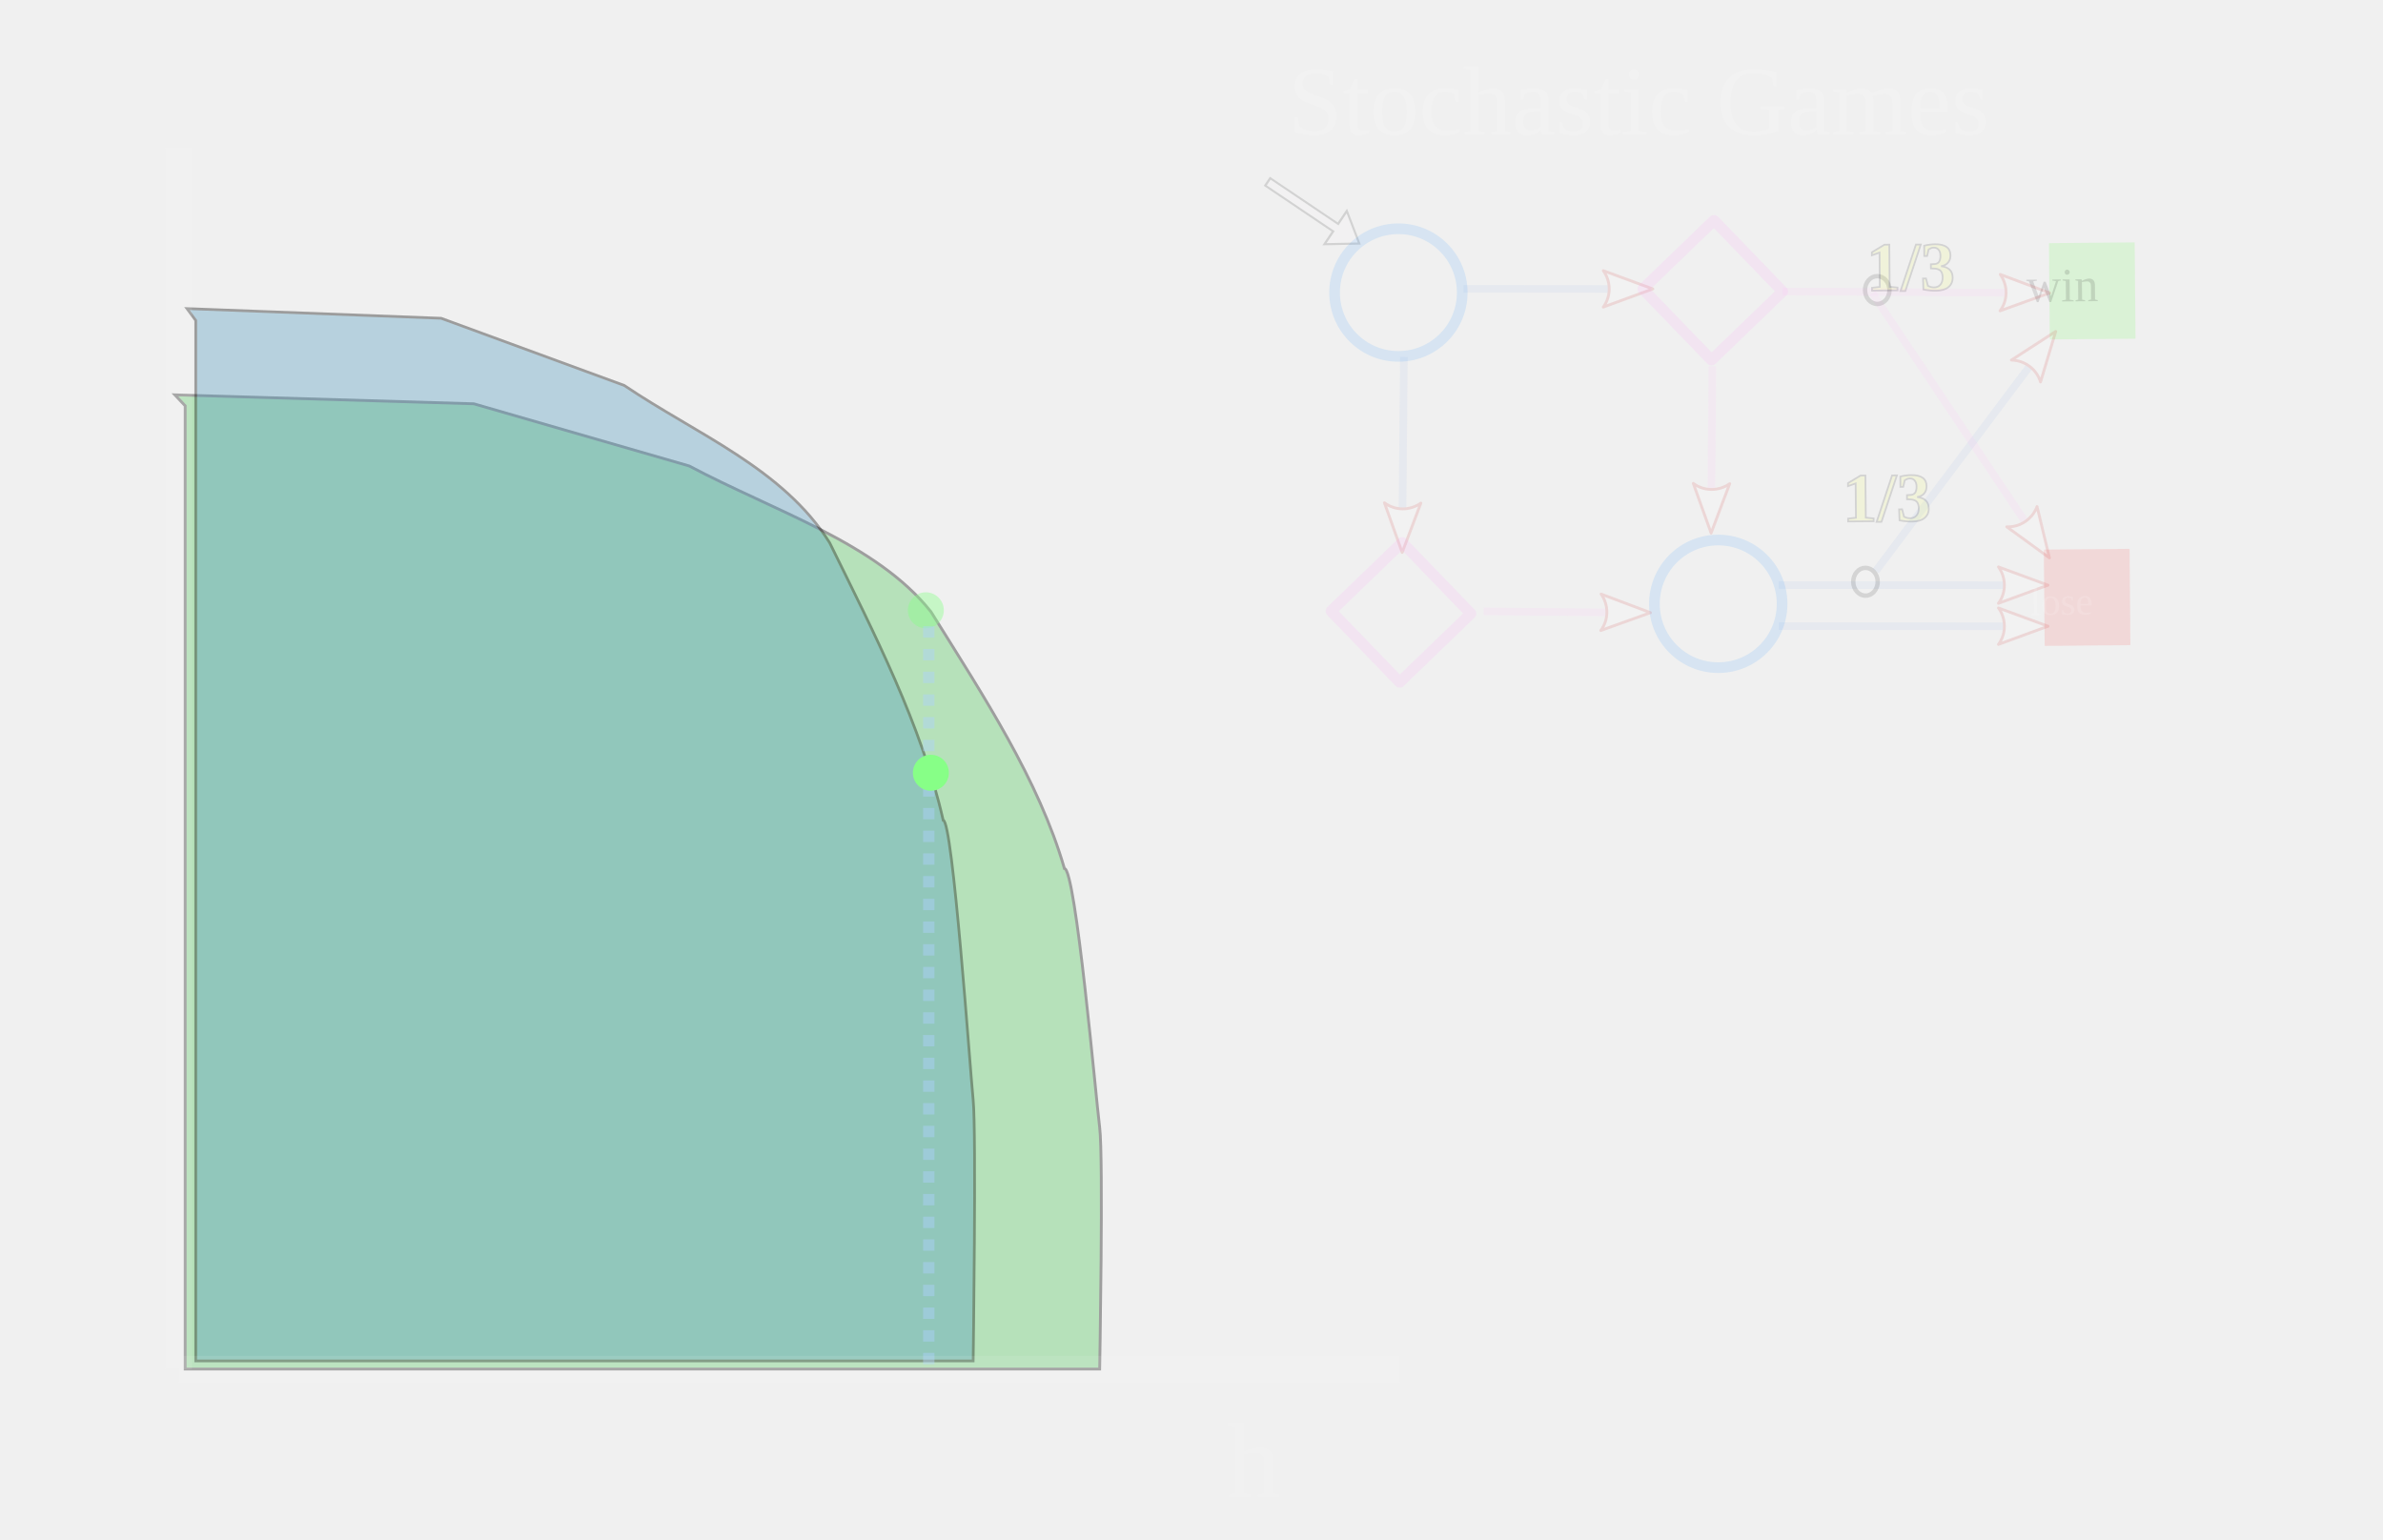
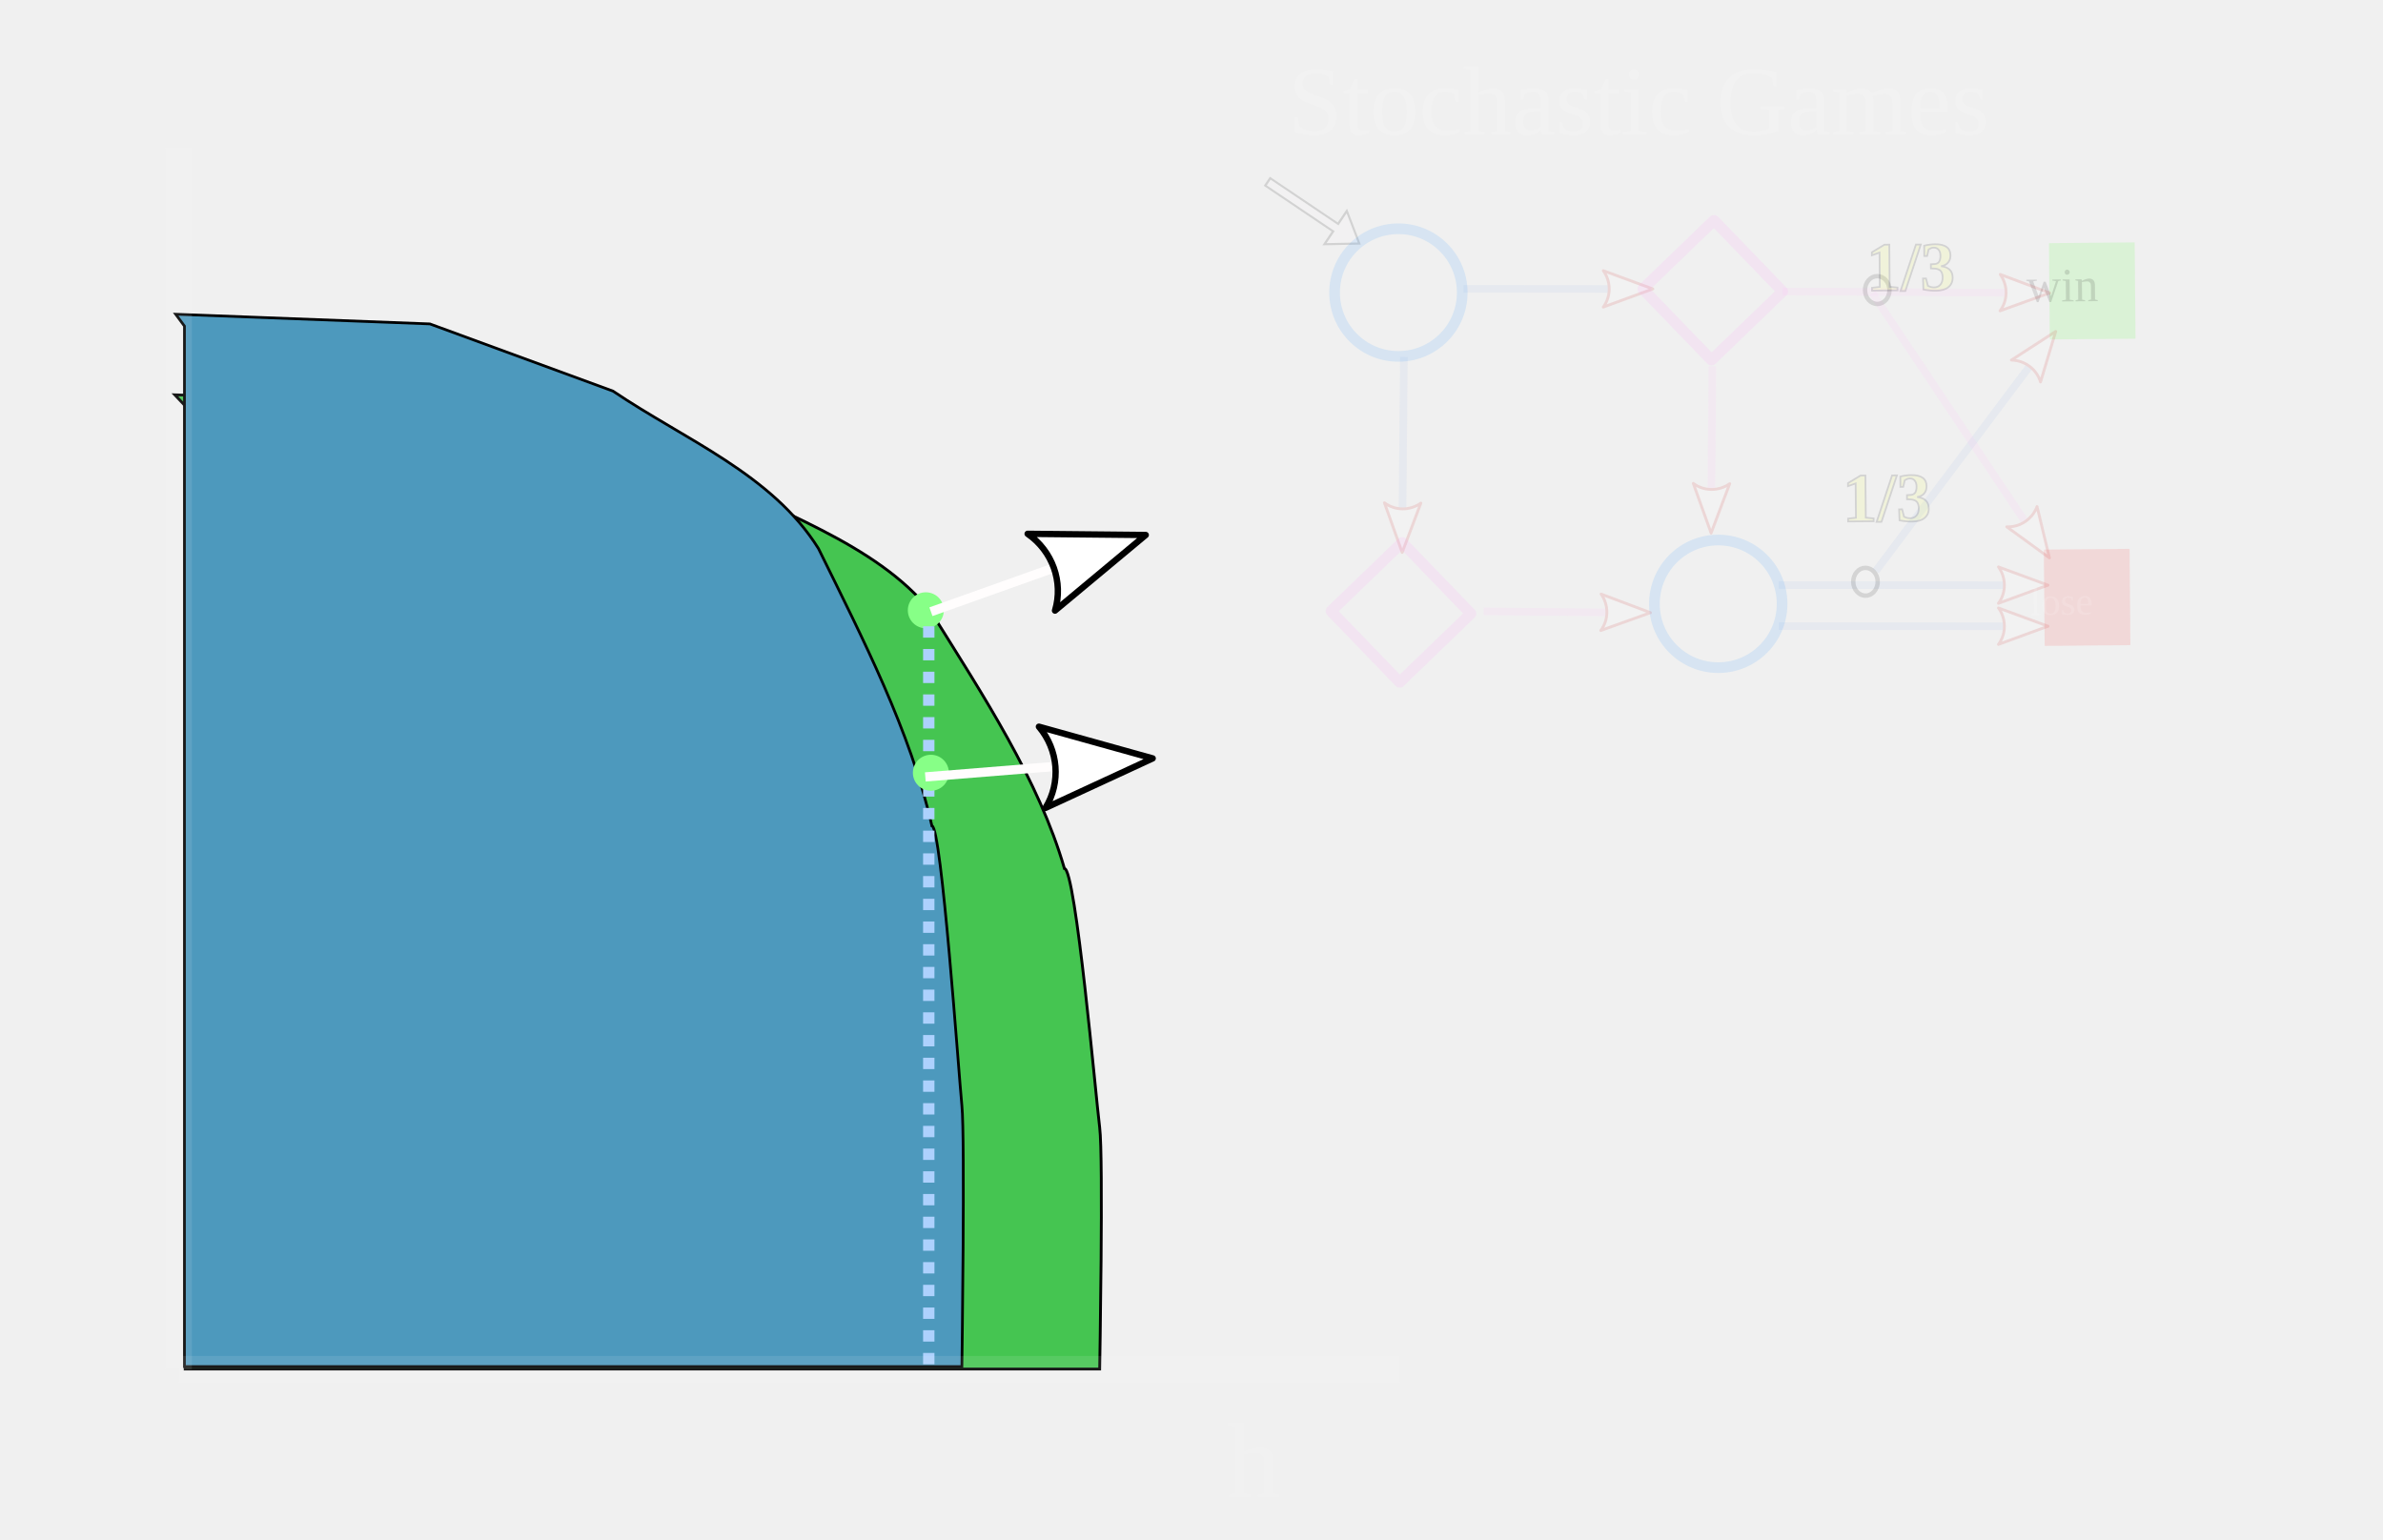
<svg xmlns="http://www.w3.org/2000/svg" width="844.607" height="545.63" viewBox="0 0 223.469 144.365" version="1.1" id="svg211">
  <defs id="defs208">
    <marker style="overflow:visible;" id="Arrow2Lend" refX="0.0" refY="0.0" orient="auto">
      <path transform="scale(1.1) rotate(180) translate(1,0)" d="M 8.719,4.034 L -2.207,0.016 L 8.719,-4.002 C 6.973,-1.63 6.983,1.616 8.719,4.034 z " style="fill-rule:evenodd;fill:context-stroke;stroke-width:0.625;stroke-linejoin:round;" id="path42699" />
    </marker>
    <marker style="overflow:visible" id="marker62969" refX="0.0" refY="0.0" orient="auto">
      <path transform="scale(0.8) translate(-6,0)" style="fill-rule:evenodd;fill:context-fill;stroke:context-stroke;stroke-width:1.0pt" d="M 5.77,0.0 L -2.88,5.0 L -2.88,-5.0 L 5.77,0.0 z " id="path62967" />
    </marker>
    <marker style="overflow:visible" id="marker62959" refX="0.0" refY="0.0" orient="auto">
      <path transform="scale(0.8) translate(12.5,0)" style="fill-rule:evenodd;fill:context-stroke;stroke:context-stroke;stroke-width:1.0pt" d="M 0.0,0.0 L 5.0,-5.0 L -12.5,0.0 L 5.0,5.0 L 0.0,0.0 z " id="path17092" />
    </marker>
    <marker style="overflow:visible" id="TriangleOutL" refX="0" refY="0" orient="auto">
      <path transform="scale(0.8)" style="fill:context-stroke;fill-rule:evenodd;stroke:context-stroke;stroke-width:1pt" d="M 5.77,0 -2.88,5 V -5 Z" id="path17234" />
    </marker>
    <marker style="overflow:visible" id="EmptyTriangleOutL" refX="0" refY="0" orient="auto">
      <path transform="matrix(0.8,0,0,0.8,-4.8,0)" style="fill:context-fill;fill-rule:evenodd;stroke:context-stroke;stroke-width:1pt" d="M 5.77,0 -2.88,5 V -5 Z" id="path17252" />
    </marker>
    <marker orient="auto" refY="0" refX="0" id="Arrow1Send" style="overflow:visible">
      <path id="path1590" d="M 0,0 5,-5 -12.5,0 5,5 Z" style="fill:#484d49;fill-opacity:0.457;fill-rule:evenodd;stroke:#484d49;stroke-width:1pt;stroke-opacity:0.457" transform="matrix(-0.2,0,0,-0.2,-1.2,0)" />
    </marker>
    <marker orient="auto" refY="0" refX="0" id="Arrow1Mend" style="overflow:visible">
      <path id="path1584" d="M 0,0 5,-5 -12.5,0 5,5 Z" style="fill:#000000;fill-opacity:1;fill-rule:evenodd;stroke:#000000;stroke-width:1pt;stroke-opacity:1" transform="matrix(-0.4,0,0,-0.4,-4,0)" />
    </marker>
    <marker orient="auto" refY="0" refX="0" id="Arrow1Lstart" style="overflow:visible">
      <path id="path1575" d="M 0,0 5,-5 -12.5,0 5,5 Z" style="fill:#000000;fill-opacity:1;fill-rule:evenodd;stroke:#000000;stroke-width:1pt;stroke-opacity:1" transform="matrix(0.8,0,0,0.8,10,0)" />
    </marker>
    <style type="text/css" id="current-color-scheme">
      .ColorScheme-Text {
        color:#4d4d4d;
      }
      </style>
    <marker style="overflow:visible" id="TriangleOutL-7" refX="0" refY="0" orient="auto">
      <path transform="scale(0.8)" style="fill:context-stroke;fill-rule:evenodd;stroke:context-stroke;stroke-width:1pt" d="M 5.77,0 -2.88,5 V -5 Z" id="path17234-6" />
    </marker>
    <marker style="overflow:visible" id="TriangleOutL-6" refX="0" refY="0" orient="auto">
      <path transform="scale(0.8)" style="fill:context-stroke;fill-rule:evenodd;stroke:context-stroke;stroke-width:1pt" d="M 5.77,0 -2.88,5 V -5 Z" id="path17234-2" />
    </marker>
    <marker style="overflow:visible" refX="0" refY="0" orient="auto" id="marker1553495298216058387">
      <path transform="scale(-0.6)" d="M 8.719,4.034 -2.207,0.016 8.719,-4.002 c -1.745,2.372 -1.735,5.617 -6e-7,8.035 z" style="fill:#ffffff;fill-opacity:1;fill-rule:evenodd;stroke:#cd2222;stroke-width:0.625;stroke-linejoin:round;stroke-opacity:1" id="path4726" />
    </marker>
    <marker style="overflow:visible" refX="0" refY="0" orient="auto" id="marker1553417629703916899">
      <path transform="scale(-0.6)" d="M 8.719,4.034 -2.207,0.016 8.719,-4.002 c -1.745,2.372 -1.735,5.617 -6e-7,8.035 z" style="fill:#ffffff;fill-opacity:1;fill-rule:evenodd;stroke:#cd2222;stroke-width:0.625;stroke-linejoin:round;stroke-opacity:1" id="path4732" />
    </marker>
    <marker style="overflow:visible" refX="0" refY="0" orient="auto" id="marker1553417629703916899-7">
      <path transform="scale(-0.6)" d="M 8.719,4.034 -2.207,0.016 8.719,-4.002 c -1.745,2.372 -1.735,5.617 -6e-7,8.035 z" style="fill:#ffffff;fill-opacity:1;fill-rule:evenodd;stroke:#cd2222;stroke-width:0.625;stroke-linejoin:round;stroke-opacity:1" id="path4732-2" />
    </marker>
    <marker style="overflow:visible" refX="0" refY="0" orient="auto" id="marker15539562149766756378">
      <path transform="scale(-0.6)" d="M 8.719,4.034 -2.207,0.016 8.719,-4.002 c -1.745,2.372 -1.735,5.617 -6e-7,8.035 z" style="fill:#ffffff;fill-opacity:1;fill-rule:evenodd;stroke:#cd2222;stroke-width:0.625;stroke-linejoin:round;stroke-opacity:1" id="path4735" />
    </marker>
    <marker style="overflow:visible" refX="0" refY="0" orient="auto" id="marker1553506919828493227">
      <path transform="scale(-0.6)" d="M 8.719,4.034 -2.207,0.016 8.719,-4.002 c -1.745,2.372 -1.735,5.617 -6e-7,8.035 z" style="fill:#ffffff;fill-opacity:1;fill-rule:evenodd;stroke:#cd2222;stroke-width:0.625;stroke-linejoin:round;stroke-opacity:1" id="path4723" />
    </marker>
    <marker style="overflow:visible" refX="0" refY="0" orient="auto" id="marker1553506919828493227-4">
      <path transform="scale(-0.6)" d="M 8.719,4.034 -2.207,0.016 8.719,-4.002 c -1.745,2.372 -1.735,5.617 -6e-7,8.035 z" style="fill:#ffffff;fill-opacity:1;fill-rule:evenodd;stroke:#cd2222;stroke-width:0.625;stroke-linejoin:round;stroke-opacity:1" id="path4723-3" />
    </marker>
    <marker style="overflow:visible" refX="0" refY="0" orient="auto" id="marker1553506919828493227-4-6">
      <path transform="scale(-0.6)" d="M 8.719,4.034 -2.207,0.016 8.719,-4.002 c -1.745,2.372 -1.735,5.617 -6e-7,8.035 z" style="fill:#ffffff;fill-opacity:1;fill-rule:evenodd;stroke:#cd2222;stroke-width:0.625;stroke-linejoin:round;stroke-opacity:1" id="path4723-3-4" />
    </marker>
    <marker style="overflow:visible" refX="0" refY="0" orient="auto" id="marker1553352461937877444">
      <path transform="scale(-0.6)" d="M 8.719,4.034 -2.207,0.016 8.719,-4.002 c -1.745,2.372 -1.735,5.617 -6e-7,8.035 z" style="fill:#ffffff;fill-opacity:1;fill-rule:evenodd;stroke:#cd2222;stroke-width:0.625;stroke-linejoin:round;stroke-opacity:1" id="path4720" />
    </marker>
    <marker style="overflow:visible" refX="0" refY="0" orient="auto" id="marker15531871865674093383">
      <path transform="scale(-0.6)" d="M 8.719,4.034 -2.207,0.016 8.719,-4.002 c -1.745,2.372 -1.735,5.617 -6e-7,8.035 z" style="fill:#ffffff;fill-opacity:1;fill-rule:evenodd;stroke:#cd2222;stroke-width:0.625;stroke-linejoin:round;stroke-opacity:1" id="path4729" />
    </marker>
    <marker style="overflow:visible" refX="0" refY="0" orient="auto" id="marker1553506919828493227-0">
      <path transform="scale(-0.6)" d="M 8.719,4.034 -2.207,0.016 8.719,-4.002 c -1.745,2.372 -1.735,5.617 -6e-7,8.035 z" style="fill:#ffffff;fill-opacity:1;fill-rule:evenodd;stroke:#cd2222;stroke-width:0.625;stroke-linejoin:round;stroke-opacity:1" id="path4723-9" />
    </marker>
    <marker style="overflow:visible" refX="0" refY="0" orient="auto" id="marker1553506919828493227-0-6">
      <path transform="scale(-0.6)" d="M 8.719,4.034 -2.207,0.016 8.719,-4.002 c -1.745,2.372 -1.735,5.617 -6e-7,8.035 z" style="fill:#ffffff;fill-opacity:1;fill-rule:evenodd;stroke:#cd2222;stroke-width:0.625;stroke-linejoin:round;stroke-opacity:1" id="path4723-9-0" />
    </marker>
    <marker style="overflow:visible" refX="0" refY="0" orient="auto" id="marker1553506919828493227-0-6-2">
      <path transform="scale(-0.6)" d="M 8.719,4.034 -2.207,0.016 8.719,-4.002 c -1.745,2.372 -1.735,5.617 -6e-7,8.035 z" style="fill:#ffffff;fill-opacity:1;fill-rule:evenodd;stroke:#cd2222;stroke-width:0.625;stroke-linejoin:round;stroke-opacity:1" id="path4723-9-0-6" />
    </marker>
    <marker style="overflow:visible" refX="0" refY="0" orient="auto" id="marker1553506919828493227-0-6-2-2">
      <path transform="scale(-0.6)" d="M 8.719,4.034 -2.207,0.016 8.719,-4.002 c -1.745,2.372 -1.735,5.617 -6e-7,8.035 z" style="fill:#ffffff;fill-opacity:1;fill-rule:evenodd;stroke:#cd2222;stroke-width:0.625;stroke-linejoin:round;stroke-opacity:1" id="path4723-9-0-6-0" />
    </marker>
    <marker style="overflow:visible" refX="0" refY="0" orient="auto" id="marker1553506919828493227-0-6-2-3">
      <path transform="scale(-0.6)" d="M 8.719,4.034 -2.207,0.016 8.719,-4.002 c -1.745,2.372 -1.735,5.617 -6e-7,8.035 z" style="fill:#ffffff;fill-opacity:1;fill-rule:evenodd;stroke:#cd2222;stroke-width:0.625;stroke-linejoin:round;stroke-opacity:1" id="path4723-9-0-6-7" />
    </marker>
    <marker style="overflow:visible" refX="0" refY="0" orient="auto" id="marker1553506919828493227-0-6-2-9">
      <path transform="scale(-0.6)" d="M 8.719,4.034 -2.207,0.016 8.719,-4.002 c -1.745,2.372 -1.735,5.617 -6e-7,8.035 z" style="fill:#ffffff;fill-opacity:1;fill-rule:evenodd;stroke:#cd2222;stroke-width:0.625;stroke-linejoin:round;stroke-opacity:1" id="path4723-9-0-6-2" />
    </marker>
    <marker style="overflow:visible" refX="0" refY="0" orient="auto" id="marker1553506919828493227-0-6-2-9-9">
      <path transform="scale(-0.6)" d="M 8.719,4.034 -2.207,0.016 8.719,-4.002 c -1.745,2.372 -1.735,5.617 -6e-7,8.035 z" style="fill:#ffffff;fill-opacity:1;fill-rule:evenodd;stroke:#cd2222;stroke-width:0.625;stroke-linejoin:round;stroke-opacity:1" id="path4723-9-0-6-2-7" />
    </marker>
    <marker style="overflow:visible" refX="0" refY="0" orient="auto" id="marker1553506919828493227-0-6-2-9-6">
      <path transform="scale(-0.6)" d="M 8.719,4.034 -2.207,0.016 8.719,-4.002 c -1.745,2.372 -1.735,5.617 -6e-7,8.035 z" style="fill:#ffffff;fill-opacity:1;fill-rule:evenodd;stroke:#cd2222;stroke-width:0.625;stroke-linejoin:round;stroke-opacity:1" id="path4723-9-0-6-2-1" />
    </marker>
    <marker style="overflow:visible" refX="0" refY="0" orient="auto" id="marker1553506919828493227-0-6-2-9-6-9">
      <path transform="scale(-0.6)" d="M 8.719,4.034 -2.207,0.016 8.719,-4.002 c -1.745,2.372 -1.735,5.617 -6e-7,8.035 z" style="fill:#ffffff;fill-opacity:1;fill-rule:evenodd;stroke:#cd2222;stroke-width:0.625;stroke-linejoin:round;stroke-opacity:1" id="path4723-9-0-6-2-1-3" />
    </marker>
    <marker style="overflow:visible" refX="0" refY="0" orient="auto" id="marker1553506919828493227-0-3">
      <path transform="scale(-0.6)" d="M 8.719,4.034 -2.207,0.016 8.719,-4.002 c -1.745,2.372 -1.735,5.617 -6e-7,8.035 z" style="fill:#ffffff;fill-opacity:1;fill-rule:evenodd;stroke:#cd2222;stroke-width:0.625;stroke-linejoin:round;stroke-opacity:1" id="path4723-9-6" />
    </marker>
    <marker style="overflow:visible" refX="0" refY="0" orient="auto" id="marker1553506919828493227-0-6-0">
      <path transform="scale(-0.6)" d="M 8.719,4.034 -2.207,0.016 8.719,-4.002 c -1.745,2.372 -1.735,5.617 -6e-7,8.035 z" style="fill:#ffffff;fill-opacity:1;fill-rule:evenodd;stroke:#cd2222;stroke-width:0.625;stroke-linejoin:round;stroke-opacity:1" id="path4723-9-0-62" />
    </marker>
    <marker style="overflow:visible" refX="0" refY="0" orient="auto" id="marker1553506919828493227-0-6-2-6">
      <path transform="scale(-0.6)" d="M 8.719,4.034 -2.207,0.016 8.719,-4.002 c -1.745,2.372 -1.735,5.617 -6e-7,8.035 z" style="fill:#ffffff;fill-opacity:1;fill-rule:evenodd;stroke:#cd2222;stroke-width:0.625;stroke-linejoin:round;stroke-opacity:1" id="path4723-9-0-6-1" />
    </marker>
    <marker style="overflow:visible" refX="0" refY="0" orient="auto" id="marker1553506919828493227-0-6-2-2-8">
      <path transform="scale(-0.6)" d="M 8.719,4.034 -2.207,0.016 8.719,-4.002 c -1.745,2.372 -1.735,5.617 -6e-7,8.035 z" style="fill:#ffffff;fill-opacity:1;fill-rule:evenodd;stroke:#cd2222;stroke-width:0.625;stroke-linejoin:round;stroke-opacity:1" id="path4723-9-0-6-0-7" />
    </marker>
    <marker style="overflow:visible" refX="0" refY="0" orient="auto" id="marker1553506919828493227-0-6-2-3-9">
      <path transform="scale(-0.6)" d="M 8.719,4.034 -2.207,0.016 8.719,-4.002 c -1.745,2.372 -1.735,5.617 -6e-7,8.035 z" style="fill:#ffffff;fill-opacity:1;fill-rule:evenodd;stroke:#cd2222;stroke-width:0.625;stroke-linejoin:round;stroke-opacity:1" id="path4723-9-0-6-7-2" />
    </marker>
    <marker style="overflow:visible" refX="0" refY="0" orient="auto" id="marker1553506919828493227-0-6-2-9-0">
      <path transform="scale(-0.6)" d="M 8.719,4.034 -2.207,0.016 8.719,-4.002 c -1.745,2.372 -1.735,5.617 -6e-7,8.035 z" style="fill:#ffffff;fill-opacity:1;fill-rule:evenodd;stroke:#cd2222;stroke-width:0.625;stroke-linejoin:round;stroke-opacity:1" id="path4723-9-0-6-2-2" />
    </marker>
    <marker style="overflow:visible" refX="0" refY="0" orient="auto" id="marker1553506919828493227-0-6-2-9-9-3">
      <path transform="scale(-0.6)" d="M 8.719,4.034 -2.207,0.016 8.719,-4.002 c -1.745,2.372 -1.735,5.617 -6e-7,8.035 z" style="fill:#ffffff;fill-opacity:1;fill-rule:evenodd;stroke:#cd2222;stroke-width:0.625;stroke-linejoin:round;stroke-opacity:1" id="path4723-9-0-6-2-7-7" />
    </marker>
    <marker style="overflow:visible" refX="0" refY="0" orient="auto" id="marker1553506919828493227-0-6-2-9-6-5">
      <path transform="scale(-0.6)" d="M 8.719,4.034 -2.207,0.016 8.719,-4.002 c -1.745,2.372 -1.735,5.617 -6e-7,8.035 z" style="fill:#ffffff;fill-opacity:1;fill-rule:evenodd;stroke:#cd2222;stroke-width:0.625;stroke-linejoin:round;stroke-opacity:1" id="path4723-9-0-6-2-1-9" />
    </marker>
    <marker style="overflow:visible" refX="0" refY="0" orient="auto" id="marker1553506919828493227-0-6-2-9-6-9-2">
      <path transform="scale(-0.6)" d="M 8.719,4.034 -2.207,0.016 8.719,-4.002 c -1.745,2.372 -1.735,5.617 -6e-7,8.035 z" style="fill:#ffffff;fill-opacity:1;fill-rule:evenodd;stroke:#cd2222;stroke-width:0.625;stroke-linejoin:round;stroke-opacity:1" id="path4723-9-0-6-2-1-3-2" />
    </marker>
    <marker style="overflow:visible;" refX="0.0" refY="0.0" orient="auto" id="Arrow2Lend5272">
      <path transform="scale(1.1) rotate(180) translate(1,0)" d="M 8.719,4.034 L -2.207,0.016 L 8.719,-4.002 C 6.973,-1.63 6.983,1.616 8.719,4.034 z " style="fill-rule:evenodd;fill:#ffffff;stroke-width:0.625;stroke-linejoin:round;stroke:#000000" id="path43588" />
    </marker>
    <marker style="overflow:visible;" refX="0.0" refY="0.0" orient="auto" id="Arrow2Lend52722424">
      <path transform="scale(1.1) rotate(180) translate(1,0)" d="M 8.719,4.034 L -2.207,0.016 L 8.719,-4.002 C 6.973,-1.63 6.983,1.616 8.719,4.034 z " style="fill-rule:evenodd;fill:#000000;stroke-width:0.625;stroke-linejoin:round;stroke:#000000" id="path43892" />
    </marker>
    <marker style="overflow:visible" refX="0" refY="0" orient="auto" id="marker1553495298216058387-0-8">
      <path transform="scale(-0.6)" d="M 8.719,4.034 -2.207,0.016 8.719,-4.002 c -1.745,2.372 -1.735,5.617 -6e-7,8.035 z" style="fill:#ffffff;fill-opacity:1;fill-rule:evenodd;stroke:#cd2222;stroke-width:0.625;stroke-linejoin:round;stroke-opacity:1" id="path4726-6-8" />
    </marker>
    <marker style="overflow:visible" refX="0" refY="0" orient="auto" id="marker1553417629703916899-1-3">
      <path transform="scale(-0.6)" d="M 8.719,4.034 -2.207,0.016 8.719,-4.002 c -1.745,2.372 -1.735,5.617 -6e-7,8.035 z" style="fill:#ffffff;fill-opacity:1;fill-rule:evenodd;stroke:#cd2222;stroke-width:0.625;stroke-linejoin:round;stroke-opacity:1" id="path4732-5-1" />
    </marker>
    <marker style="overflow:visible" refX="0" refY="0" orient="auto" id="marker1553417629703916899-7-8">
      <path transform="scale(-0.6)" d="M 8.719,4.034 -2.207,0.016 8.719,-4.002 c -1.745,2.372 -1.735,5.617 -6e-7,8.035 z" style="fill:#ffffff;fill-opacity:1;fill-rule:evenodd;stroke:#cd2222;stroke-width:0.625;stroke-linejoin:round;stroke-opacity:1" id="path4732-2-9" />
    </marker>
    <marker style="overflow:visible" refX="0" refY="0" orient="auto" id="marker15539562149766756378-9-6">
      <path transform="scale(-0.6)" d="M 8.719,4.034 -2.207,0.016 8.719,-4.002 c -1.745,2.372 -1.735,5.617 -6e-7,8.035 z" style="fill:#ffffff;fill-opacity:1;fill-rule:evenodd;stroke:#cd2222;stroke-width:0.625;stroke-linejoin:round;stroke-opacity:1" id="path4735-4-4" />
    </marker>
    <marker style="overflow:visible" refX="0" refY="0" orient="auto" id="marker1553506919828493227-9-3">
      <path transform="scale(-0.6)" d="M 8.719,4.034 -2.207,0.016 8.719,-4.002 c -1.745,2.372 -1.735,5.617 -6e-7,8.035 z" style="fill:#ffffff;fill-opacity:1;fill-rule:evenodd;stroke:#cd2222;stroke-width:0.625;stroke-linejoin:round;stroke-opacity:1" id="path4723-0-3" />
    </marker>
    <marker style="overflow:visible" refX="0" refY="0" orient="auto" id="marker1553506919828493227-4-3">
      <path transform="scale(-0.6)" d="M 8.719,4.034 -2.207,0.016 8.719,-4.002 c -1.745,2.372 -1.735,5.617 -6e-7,8.035 z" style="fill:#ffffff;fill-opacity:1;fill-rule:evenodd;stroke:#cd2222;stroke-width:0.625;stroke-linejoin:round;stroke-opacity:1" id="path4723-3-8" />
    </marker>
    <marker style="overflow:visible" refX="0" refY="0" orient="auto" id="marker1553506919828493227-4-6-6">
      <path transform="scale(-0.6)" d="M 8.719,4.034 -2.207,0.016 8.719,-4.002 c -1.745,2.372 -1.735,5.617 -6e-7,8.035 z" style="fill:#ffffff;fill-opacity:1;fill-rule:evenodd;stroke:#cd2222;stroke-width:0.625;stroke-linejoin:round;stroke-opacity:1" id="path4723-3-4-0" />
    </marker>
    <marker style="overflow:visible" refX="0" refY="0" orient="auto" id="marker1553352461937877444-9-4">
      <path transform="scale(-0.6)" d="M 8.719,4.034 -2.207,0.016 8.719,-4.002 c -1.745,2.372 -1.735,5.617 -6e-7,8.035 z" style="fill:#ffffff;fill-opacity:1;fill-rule:evenodd;stroke:#cd2222;stroke-width:0.625;stroke-linejoin:round;stroke-opacity:1" id="path4720-1-8" />
    </marker>
    <marker style="overflow:visible" refX="0" refY="0" orient="auto" id="marker15531871865674093383-7-8">
      <path transform="scale(-0.6)" d="M 8.719,4.034 -2.207,0.016 8.719,-4.002 c -1.745,2.372 -1.735,5.617 -6e-7,8.035 z" style="fill:#ffffff;fill-opacity:1;fill-rule:evenodd;stroke:#cd2222;stroke-width:0.625;stroke-linejoin:round;stroke-opacity:1" id="path4729-7-8" />
    </marker>
    <marker style="overflow:visible" refX="0" refY="0" orient="auto" id="marker1553506919828493227-0-31">
      <path transform="scale(-0.6)" d="M 8.719,4.034 -2.207,0.016 8.719,-4.002 c -1.745,2.372 -1.735,5.617 -6e-7,8.035 z" style="fill:#ffffff;fill-opacity:1;fill-rule:evenodd;stroke:#cd2222;stroke-width:0.625;stroke-linejoin:round;stroke-opacity:1" id="path4723-9-9" />
    </marker>
    <marker style="overflow:visible" refX="0" refY="0" orient="auto" id="marker1553506919828493227-0-6-4">
      <path transform="scale(-0.6)" d="M 8.719,4.034 -2.207,0.016 8.719,-4.002 c -1.745,2.372 -1.735,5.617 -6e-7,8.035 z" style="fill:#ffffff;fill-opacity:1;fill-rule:evenodd;stroke:#cd2222;stroke-width:0.625;stroke-linejoin:round;stroke-opacity:1" id="path4723-9-0-7" />
    </marker>
    <marker style="overflow:visible" refX="0" refY="0" orient="auto" id="marker1553506919828493227-0-6-2-8">
      <path transform="scale(-0.6)" d="M 8.719,4.034 -2.207,0.016 8.719,-4.002 c -1.745,2.372 -1.735,5.617 -6e-7,8.035 z" style="fill:#ffffff;fill-opacity:1;fill-rule:evenodd;stroke:#cd2222;stroke-width:0.625;stroke-linejoin:round;stroke-opacity:1" id="path4723-9-0-6-4" />
    </marker>
    <marker style="overflow:visible" refX="0" refY="0" orient="auto" id="marker1553506919828493227-0-6-2-2-5">
      <path transform="scale(-0.6)" d="M 8.719,4.034 -2.207,0.016 8.719,-4.002 c -1.745,2.372 -1.735,5.617 -6e-7,8.035 z" style="fill:#ffffff;fill-opacity:1;fill-rule:evenodd;stroke:#cd2222;stroke-width:0.625;stroke-linejoin:round;stroke-opacity:1" id="path4723-9-0-6-0-0" />
    </marker>
    <marker style="overflow:visible" refX="0" refY="0" orient="auto" id="marker1553506919828493227-0-6-2-3-3">
      <path transform="scale(-0.6)" d="M 8.719,4.034 -2.207,0.016 8.719,-4.002 c -1.745,2.372 -1.735,5.617 -6e-7,8.035 z" style="fill:#ffffff;fill-opacity:1;fill-rule:evenodd;stroke:#cd2222;stroke-width:0.625;stroke-linejoin:round;stroke-opacity:1" id="path4723-9-0-6-7-6" />
    </marker>
    <marker style="overflow:visible" refX="0" refY="0" orient="auto" id="marker1553506919828493227-0-6-2-9-1">
      <path transform="scale(-0.6)" d="M 8.719,4.034 -2.207,0.016 8.719,-4.002 c -1.745,2.372 -1.735,5.617 -6e-7,8.035 z" style="fill:#ffffff;fill-opacity:1;fill-rule:evenodd;stroke:#cd2222;stroke-width:0.625;stroke-linejoin:round;stroke-opacity:1" id="path4723-9-0-6-2-0" />
    </marker>
    <marker style="overflow:visible" refX="0" refY="0" orient="auto" id="marker1553506919828493227-0-6-2-9-9-6">
      <path transform="scale(-0.6)" d="M 8.719,4.034 -2.207,0.016 8.719,-4.002 c -1.745,2.372 -1.735,5.617 -6e-7,8.035 z" style="fill:#ffffff;fill-opacity:1;fill-rule:evenodd;stroke:#cd2222;stroke-width:0.625;stroke-linejoin:round;stroke-opacity:1" id="path4723-9-0-6-2-7-3" />
    </marker>
    <marker style="overflow:visible" refX="0" refY="0" orient="auto" id="marker1553506919828493227-0-6-2-9-6-2">
      <path transform="scale(-0.6)" d="M 8.719,4.034 -2.207,0.016 8.719,-4.002 c -1.745,2.372 -1.735,5.617 -6e-7,8.035 z" style="fill:#ffffff;fill-opacity:1;fill-rule:evenodd;stroke:#cd2222;stroke-width:0.625;stroke-linejoin:round;stroke-opacity:1" id="path4723-9-0-6-2-1-0" />
    </marker>
    <marker style="overflow:visible" refX="0" refY="0" orient="auto" id="marker1553506919828493227-0-6-2-9-6-9-6">
      <path transform="scale(-0.6)" d="M 8.719,4.034 -2.207,0.016 8.719,-4.002 c -1.745,2.372 -1.735,5.617 -6e-7,8.035 z" style="fill:#ffffff;fill-opacity:1;fill-rule:evenodd;stroke:#cd2222;stroke-width:0.625;stroke-linejoin:round;stroke-opacity:1" id="path4723-9-0-6-2-1-3-1" />
    </marker>
+     <marker style="overflow:visible" refX="0" refY="0" orient="auto" id="Arrow2Lend41418896">
+       <path transform="matrix(-1.1,0,0,-1.1,-1.1,0)" d="M 8.719,4.034 -2.207,0.016 8.719,-4.002 c -1.745,2.372 -1.735,5.617 -6e-7,8.035 z" style="fill:#ffffff;fill-rule:evenodd;stroke:#000000;stroke-width:0.625;stroke-linejoin:round" id="path55430" />
+     </marker>
+     <marker style="overflow:visible" refX="0" refY="0" orient="auto" id="Arrow2Lend41418896-5">
+       <path transform="matrix(-1.1,0,0,-1.1,-1.1,0)" d="M 8.719,4.034 -2.207,0.016 8.719,-4.002 c -1.745,2.372 -1.735,5.617 -6e-7,8.035 z" style="fill:#ffffff;fill-rule:evenodd;stroke:#000000;stroke-width:0.625;stroke-linejoin:round" id="path55430-3" />
+     </marker>
  </defs>
  <g id="layer1" transform="translate(-2.836488,-1.148294)">
    <text xml:space="preserve" style="font-size:13.334px;line-height:1.25;font-family:'Times New Roman';-inkscape-font-specification:'Times New Roman, ';text-align:center;word-spacing:0px;text-anchor:middle;opacity:0.103;fill:#ffffff;fill-opacity:0.823;stroke-width:0.333" x="10.866" y="20.572" id="text32281-1-5">
      <tspan style="font-style:normal;font-variant:normal;font-weight:normal;font-stretch:normal;font-size:10px;font-family:'Times New Roman';-inkscape-font-specification:'Times New Roman, Normal';font-variant-ligatures:normal;font-variant-caps:normal;font-variant-numeric:normal;font-variant-east-asian:normal;fill:#ffffff;fill-opacity:0.823;stroke-width:0.333" x="10.866" y="20.572" id="tspan59545-2">p</tspan>
      <tspan style="font-style:normal;font-variant:normal;font-weight:normal;font-stretch:normal;font-size:10px;font-family:'Times New Roman';-inkscape-font-specification:'Times New Roman, Normal';font-variant-ligatures:normal;font-variant-caps:normal;font-variant-numeric:normal;font-variant-east-asian:normal;fill:#ffffff;fill-opacity:0.823;stroke-width:0.333" x="10.866" y="37.239" id="tspan61857-9" />
      <tspan style="font-style:normal;font-variant:normal;font-weight:normal;font-stretch:normal;font-size:10px;font-family:'Times New Roman';-inkscape-font-specification:'Times New Roman, Normal';font-variant-ligatures:normal;font-variant-caps:normal;font-variant-numeric:normal;font-variant-east-asian:normal;fill:#ffffff;fill-opacity:0.823;stroke-width:0.333" x="10.866" y="53.906" id="tspan55925-1" />
    </text>
    <text xml:space="preserve" style="font-size:13.334px;line-height:1.25;font-family:'Times New Roman';-inkscape-font-specification:'Times New Roman, ';text-align:center;word-spacing:0px;text-anchor:middle;opacity:0.103;fill:#ffffff;fill-opacity:0.823;stroke-width:0.333" x="132.068" y="141.566" id="text32281-1-5-2">
      <tspan style="font-style:normal;font-variant:normal;font-weight:normal;font-stretch:normal;font-size:10px;font-family:'Times New Roman';-inkscape-font-specification:'Times New Roman, Normal';font-variant-ligatures:normal;font-variant-caps:normal;font-variant-numeric:normal;font-variant-east-asian:normal;fill:#ffffff;fill-opacity:0.823;stroke-width:0.333" x="132.068" y="141.566" id="tspan59545-2-7">h</tspan>
      <tspan style="font-style:normal;font-variant:normal;font-weight:normal;font-stretch:normal;font-size:10px;font-family:'Times New Roman';-inkscape-font-specification:'Times New Roman, Normal';font-variant-ligatures:normal;font-variant-caps:normal;font-variant-numeric:normal;font-variant-east-asian:normal;fill:#ffffff;fill-opacity:0.823;stroke-width:0.333" x="132.068" y="158.233" id="tspan61857-9-0" />
      <tspan style="font-style:normal;font-variant:normal;font-weight:normal;font-stretch:normal;font-size:10px;font-family:'Times New Roman';-inkscape-font-specification:'Times New Roman, Normal';font-variant-ligatures:normal;font-variant-caps:normal;font-variant-numeric:normal;font-variant-east-asian:normal;fill:#ffffff;fill-opacity:0.823;stroke-width:0.333" x="132.068" y="174.901" id="tspan55925-1-9" />
    </text>
-     <path style="opacity:0.34;fill:#45c551;fill-opacity:1;stroke:#000000;stroke-width:0.265px;stroke-linecap:butt;stroke-linejoin:miter;stroke-opacity:1" d="m 19.234,38.184 28.039,0.84 20.199,5.834 c 7.96,4.238 17.534,7.212 22.663,13.669 4.948,7.922 10.124,15.812 12.517,24.084 1.055,0 2.962,21.569 3.308,24.3 0.355,2.805 0,22.653 0,22.653 H 20.202 V 39.214 Z" id="path45173" />
+     <path style="opacity:1;fill:#45c551;fill-opacity:1;stroke:#000000;stroke-width:0.265px;stroke-linecap:butt;stroke-linejoin:miter;stroke-opacity:1" d="m 19.234,38.184 28.039,0.84 20.199,5.834 c 7.96,4.238 17.534,7.212 22.663,13.669 4.948,7.922 10.124,15.812 12.517,24.084 1.055,0 2.962,21.569 3.308,24.3 0.355,2.805 0,22.653 0,22.653 H 20.202 V 39.214 Z" id="path45173" />
    <path style="display:inline;opacity:0.125;fill:none;fill-opacity:0.988;stroke:#9cb5e5;stroke-width:0.709;stroke-linecap:butt;stroke-linejoin:miter;stroke-miterlimit:4;stroke-dasharray:none;stroke-opacity:1;marker-end:url(#marker1553506919828493227-0-31)" d="m 134.488,34.635 -0.158,17.397" id="path97297-1-9-3" />
    <path style="display:inline;opacity:0.125;fill:none;fill-opacity:0.988;stroke:#9cb5e5;stroke-width:0.709;stroke-linecap:butt;stroke-linejoin:miter;stroke-miterlimit:4;stroke-dasharray:none;stroke-opacity:1;marker-end:url(#marker1553506919828493227-0-6-4)" d="m 140.074,28.239 16.821,0.016" id="path97297-1-9-3-6" />
    <path style="display:inline;opacity:0.125;fill:none;fill-opacity:0.988;stroke:#9cb5e5;stroke-width:0.709;stroke-linecap:butt;stroke-linejoin:miter;stroke-miterlimit:4;stroke-dasharray:none;stroke-opacity:1;marker-end:url(#marker1553506919828493227-0-6-2-8)" d="m 169.642,59.877 24.313,0.016" id="path97297-1-9-3-6-1" />
    <path style="display:inline;opacity:0.125;fill:none;fill-opacity:0.988;stroke:#9cb5e5;stroke-width:0.709;stroke-linecap:butt;stroke-linejoin:miter;stroke-miterlimit:4;stroke-dasharray:none;stroke-opacity:1;marker-end:url(#marker1553506919828493227-0-6-2-2-5)" d="m 169.64,56.026 24.313,0.016" id="path97297-1-9-3-6-1-2" />
    <polygon points="0,182.359 233.178,0 233.178,141.732 902.25,141.732 902.25,222.986 233.178,222.986 233.178,364.719 " id="path2050-8-8-9-3" transform="matrix(-0.0095156,-0.00640994,-0.00575014,0.00854443,131.3558,22.4347)" style="opacity:0.125;fill:#fffdff;fill-opacity:0.988;stroke:#000000;stroke-width:18.42;stroke-miterlimit:4;stroke-dasharray:none;stroke-opacity:1" />
    <ellipse style="opacity:0.125;fill:none;fill-opacity:1;stroke:#2592ff;stroke-width:1;stroke-miterlimit:4;stroke-dasharray:none;stroke-dashoffset:0;stroke-opacity:1" id="path82630-6" cx="133.718" cy="29.767" transform="rotate(-0.5030784)" rx="5.986" ry="5.986" />
    <ellipse style="opacity:0.125;fill:none;fill-opacity:1;stroke:#2592ff;stroke-width:1;stroke-miterlimit:4;stroke-dasharray:none;stroke-dashoffset:0;stroke-opacity:1" id="path82630-8-0" cx="163.455" cy="59.225" transform="rotate(-0.5030784)" rx="5.986" ry="5.986" />
    <rect style="opacity:0.125;fill:none;fill-opacity:0.988;stroke:#ff8ffa;stroke-width:1.028;stroke-miterlimit:4;stroke-dasharray:none;stroke-dashoffset:0;stroke-opacity:1" id="rect82654-50" width="9.272" height="9.272" x="93.272" y="129.286" ry="0.024" transform="rotate(-43.98293)" />
    <rect style="opacity:0.125;fill:none;fill-opacity:0.988;stroke:#ff8ffa;stroke-width:1.028;stroke-miterlimit:4;stroke-dasharray:none;stroke-dashoffset:0;stroke-opacity:1" id="rect82654-5-2" width="9.272" height="9.272" x="51.251" y="130.724" ry="0.024" transform="rotate(-43.98293)" />
    <rect style="opacity:0.125;fill:#44ff24;fill-opacity:0.988;stroke-width:1.214;stroke-miterlimit:4;stroke-dasharray:none" id="rect91018" width="8.043" height="9.036" x="194.76" y="25.665" transform="rotate(-0.5030784)" ry="0.046" />
    <rect style="opacity:0.125;fill:#fd3333;fill-opacity:0.988;stroke-width:1.214;stroke-miterlimit:4;stroke-dasharray:none" id="rect91018-4" width="8.043" height="9.036" x="194.028" y="54.405" transform="rotate(-0.5030784)" ry="0.046" />
    <text xml:space="preserve" style="font-size:4.493px;line-height:1.25;font-family:'Times New Roman';-inkscape-font-specification:'Times New Roman, ';text-align:center;word-spacing:0px;text-anchor:middle;opacity:0.125;fill:#070007;fill-opacity:0.988;stroke-width:0.112" x="198.786" y="31.145" id="text100249" transform="rotate(-0.5030769)">
      <tspan id="tspan100247" style="stroke-width:0.112" x="198.786" y="31.145">win</tspan>
    </text>
    <text xml:space="preserve" style="font-size:3.666px;line-height:1.25;font-family:'Times New Roman';-inkscape-font-specification:'Times New Roman, ';text-align:center;word-spacing:0px;text-anchor:middle;opacity:0.125;fill:#ffffff;fill-opacity:0.988;stroke-width:0.092" x="197.937" y="60.534" id="text100249-8" transform="rotate(-0.5030769)">
      <tspan id="tspan100247-1" style="fill:#ffffff;fill-opacity:0.988;stroke-width:0.092" x="197.937" y="60.534">lose</tspan>
    </text>
    <ellipse style="opacity:0.125;fill:#fefefe;fill-opacity:0.988;stroke:#131313;stroke-width:0.416;stroke-miterlimit:4;stroke-dasharray:none;stroke-dashoffset:0;stroke-opacity:1" id="path104165-4" cx="177.278" cy="57.274" transform="rotate(-0.5030784)" rx="1.146" ry="1.304" />
    <path style="display:inline;opacity:0.125;fill:none;fill-opacity:0.988;stroke:#9cb5e5;stroke-width:0.709;stroke-linecap:butt;stroke-linejoin:miter;stroke-miterlimit:4;stroke-dasharray:none;stroke-opacity:1;marker-end:url(#marker1553506919828493227-0-6-2-3-3)" d="M 178.744,54.708 195.057,32.99" id="path97297-1-9-3-6-1-5" />
    <path style="display:inline;opacity:0.125;fill:none;fill-opacity:0.988;stroke:#ffb7fb;stroke-width:0.709;stroke-linecap:butt;stroke-linejoin:miter;stroke-miterlimit:4;stroke-dasharray:none;stroke-opacity:1;marker-end:url(#marker1553506919828493227-0-6-2-9-1)" d="m 163.42,35.497 -0.122,14.714" id="path97297-1-9-3-6-1-28" />
    <path style="display:inline;opacity:0.125;fill:none;fill-opacity:0.988;stroke:#ffb7fb;stroke-width:0.709;stroke-linecap:butt;stroke-linejoin:miter;stroke-miterlimit:4;stroke-dasharray:none;stroke-opacity:1;marker-end:url(#marker1553506919828493227-0-6-2-9-9-6)" d="m 141.962,58.494 14.714,0.122" id="path97297-1-9-3-6-1-28-3" />
    <path style="display:inline;opacity:0.125;fill:none;fill-opacity:0.988;stroke:#ffb7fb;stroke-width:0.709;stroke-linecap:butt;stroke-linejoin:miter;stroke-miterlimit:4;stroke-dasharray:none;stroke-opacity:1;marker-end:url(#marker1553506919828493227-0-6-2-9-6-2)" d="m 170.006,28.488 24.106,0.138" id="path97297-1-9-3-6-1-28-2" />
    <path style="display:inline;opacity:0.125;fill:none;fill-opacity:0.988;stroke:#ffb7fb;stroke-width:0.709;stroke-linecap:butt;stroke-linejoin:miter;stroke-miterlimit:4;stroke-dasharray:none;stroke-opacity:1;marker-end:url(#marker1553506919828493227-0-6-2-9-6-9-6)" d="m 178.43,28.665 16.069,24.035" id="path97297-1-9-3-6-1-28-2-1" />
    <text xml:space="preserve" style="font-size:6.498px;line-height:1.25;font-family:'Times New Roman';-inkscape-font-specification:'Times New Roman, ';text-align:center;word-spacing:0px;text-anchor:middle;opacity:0.125;fill:#efff43;fill-opacity:0.988;stroke:#000000;stroke-width:0.162;stroke-opacity:1" x="183.402" y="51.606" id="text96996-9-5" transform="rotate(-0.5030769)">
      <tspan id="tspan96994-8-1" style="font-weight:bold;fill:#efff43;fill-opacity:0.988;stroke:#000000;stroke-width:0.162;stroke-opacity:1" x="183.402" y="51.606">1/3</tspan>
    </text>
    <ellipse style="opacity:0.125;fill:#fefefe;fill-opacity:0.988;stroke:#131313;stroke-width:0.416;stroke-miterlimit:4;stroke-dasharray:none;stroke-dashoffset:0;stroke-opacity:1" id="path104165-7" cx="178.624" cy="29.924" transform="rotate(-0.5030784)" rx="1.146" ry="1.304" />
    <text xml:space="preserve" style="font-size:6.498px;line-height:1.25;font-family:'Times New Roman';-inkscape-font-specification:'Times New Roman, ';text-align:center;word-spacing:0px;text-anchor:middle;opacity:0.125;fill:#efff43;fill-opacity:0.988;stroke:#000000;stroke-width:0.162;stroke-opacity:1" x="185.831" y="29.973" id="text96996-94" transform="rotate(-0.5030769)">
      <tspan id="tspan96994-3" style="font-weight:bold;fill:#efff43;fill-opacity:0.988;stroke:#000000;stroke-width:0.162;stroke-opacity:1" x="185.831" y="29.973">1/3</tspan>
    </text>
    <text xml:space="preserve" style="font-size:12.291px;line-height:1.25;font-family:'Times New Roman';-inkscape-font-specification:'Times New Roman, ';text-align:center;word-spacing:0px;text-anchor:middle;stroke-width:0.307;opacity:0.125" x="164.193" y="13.761" id="text8904-7">
      <tspan id="tspan8902-5" style="font-style:normal;font-variant:normal;font-weight:normal;font-stretch:normal;font-size:9.218px;font-family:'Times New Roman';-inkscape-font-specification:'Times New Roman, Normal';font-variant-ligatures:normal;font-variant-caps:normal;font-variant-numeric:normal;font-variant-east-asian:normal;fill:#ffffff;fill-opacity:1;stroke-width:0.307" x="164.193" y="13.761">Stochastic Games</tspan>
    </text>
-     <ellipse style="fill:#87ff87;stroke:none;stroke-width:1.08;opacity:0.397" id="path66137" cx="89.658" cy="58.393" rx="1.688" ry="1.688" />
+     <ellipse style="fill:#87ff87;stroke:none;stroke-width:1.08;opacity:1" id="path66137" cx="89.658" cy="58.393" rx="1.688" ry="1.688" />
  </g>
  <g id="layer2" style="display:inline">
-     <path style="opacity:0.35;fill:#4d99bd;fill-opacity:1;stroke:#000000;stroke-width:0.254px;stroke-linecap:butt;stroke-linejoin:miter;stroke-opacity:1" d="m 17.532,28.945 23.837,0.908 17.172,6.302 c 6.767,4.578 14.906,7.79 19.267,14.766 4.207,8.557 8.607,17.08 10.641,26.015 0.897,0 2.518,23.299 2.812,26.249 0.302,3.03 0,24.47 0,24.47 H 18.355 V 30.058 Z" id="path45173-5" />
-     <path style="opacity:0.435;fill:#4d99bd;fill-opacity:1;stroke:#add1fd;stroke-width:1.065;stroke-linecap:butt;stroke-linejoin:miter;stroke-miterlimit:4;stroke-dasharray:1.065, 1.065;stroke-dashoffset:0;stroke-opacity:1" d="m 87.097,127.97 0,-70.195" id="path73286" />
+     <path style="opacity:1;fill:#4d99bd;fill-opacity:1;stroke:#000000;stroke-width:0.254px;stroke-linecap:butt;stroke-linejoin:miter;stroke-opacity:1" d="m 16.474,29.474 23.837,0.908 17.172,6.302 c 6.767,4.578 14.906,7.79 19.267,14.766 4.207,8.557 8.607,17.08 10.641,26.015 0.897,0 2.518,23.299 2.812,26.249 0.302,3.03 0,24.47 0,24.47 H 17.297 V 30.587 Z" id="path45173-5" />
+     <path style="opacity:1;fill:#4d99bd;fill-opacity:1;stroke:#add1fd;stroke-width:1.065;stroke-linecap:butt;stroke-linejoin:miter;stroke-miterlimit:4;stroke-dasharray:1.065, 1.065;stroke-dashoffset:0;stroke-opacity:1" d="m 87.097,127.97 0,-70.195" id="path73286" />
    <ellipse style="fill:#87ff87;stroke:none;stroke-width:1.08" id="path66137-5" cx="87.295" cy="72.485" rx="1.688" ry="1.688" />
+     <path style="fill:none;stroke:#fffdfd;stroke-width:0.865;stroke-linecap:butt;stroke-linejoin:miter;stroke-miterlimit:4;stroke-dasharray:none;stroke-opacity:1;marker-end:url(#Arrow2Lend41418896);opacity:1" d="M 87.299,57.379 106.367,50.582" id="path54054" />
+     <path style="fill:none;stroke:#fffdfd;stroke-width:0.865;stroke-linecap:butt;stroke-linejoin:miter;stroke-miterlimit:4;stroke-dasharray:none;stroke-opacity:1;marker-end:url(#Arrow2Lend41418896-5)" d="m 86.773,72.874 20.178,-1.63" id="path54054-5" />
  </g>
  <g id="layer13" transform="translate(-2.836488,-1.148294)">
    <text xml:space="preserve" style="font-size:8.461px;line-height:1.25;font-family:'Times New Roman';-inkscape-font-specification:'Times New Roman, ';text-align:center;word-spacing:0px;text-anchor:middle;opacity:0.618;fill:#b0d9ed;fill-opacity:0.988;stroke:#000000;stroke-width:0.212;stroke-opacity:1" x="179.202" y="97.689" id="text96996-94-9-0" transform="rotate(-0.5030769)">
      <tspan id="tspan96994-3-4-6" style="font-weight:bold;fill:#b0d9ed;fill-opacity:0.988;stroke:#000000;stroke-width:0.212;stroke-opacity:1" x="179.202" y="97.689" />
    </text>
    <g id="g24950" transform="matrix(1.187178,0,0,1.187178,-2.015295,-7.087682)" />
    <path style="opacity:0.103;fill:none;stroke:#f7f7f7;stroke-width:2.501;stroke-linecap:butt;stroke-linejoin:miter;stroke-miterlimit:4;stroke-dasharray:none;stroke-opacity:1" d="M 19.576,15.048 V 129.587" id="path25607" />
    <path style="opacity:0.103;fill:none;stroke:#f7f7f7;stroke-width:2.501;stroke-linecap:butt;stroke-linejoin:miter;stroke-miterlimit:4;stroke-dasharray:none;stroke-opacity:1" d="M 134.115,129.587 H 19.576" id="path25607-3" />
  </g>
  <g id="layer12" transform="translate(-2.836488,-1.148294)" />
  <style type="text/css" id="style2363">
      #layer5 {
      offset-path: path('M -90 100 v -20');
      animation: move 3000ms infinite alternate ease-in-out;
      }
@keyframes move {
  0% {
    offset-distance: 0%;
  }
  100% {
    offset-distance: 100%;
  }
} 
</style>
</svg>
